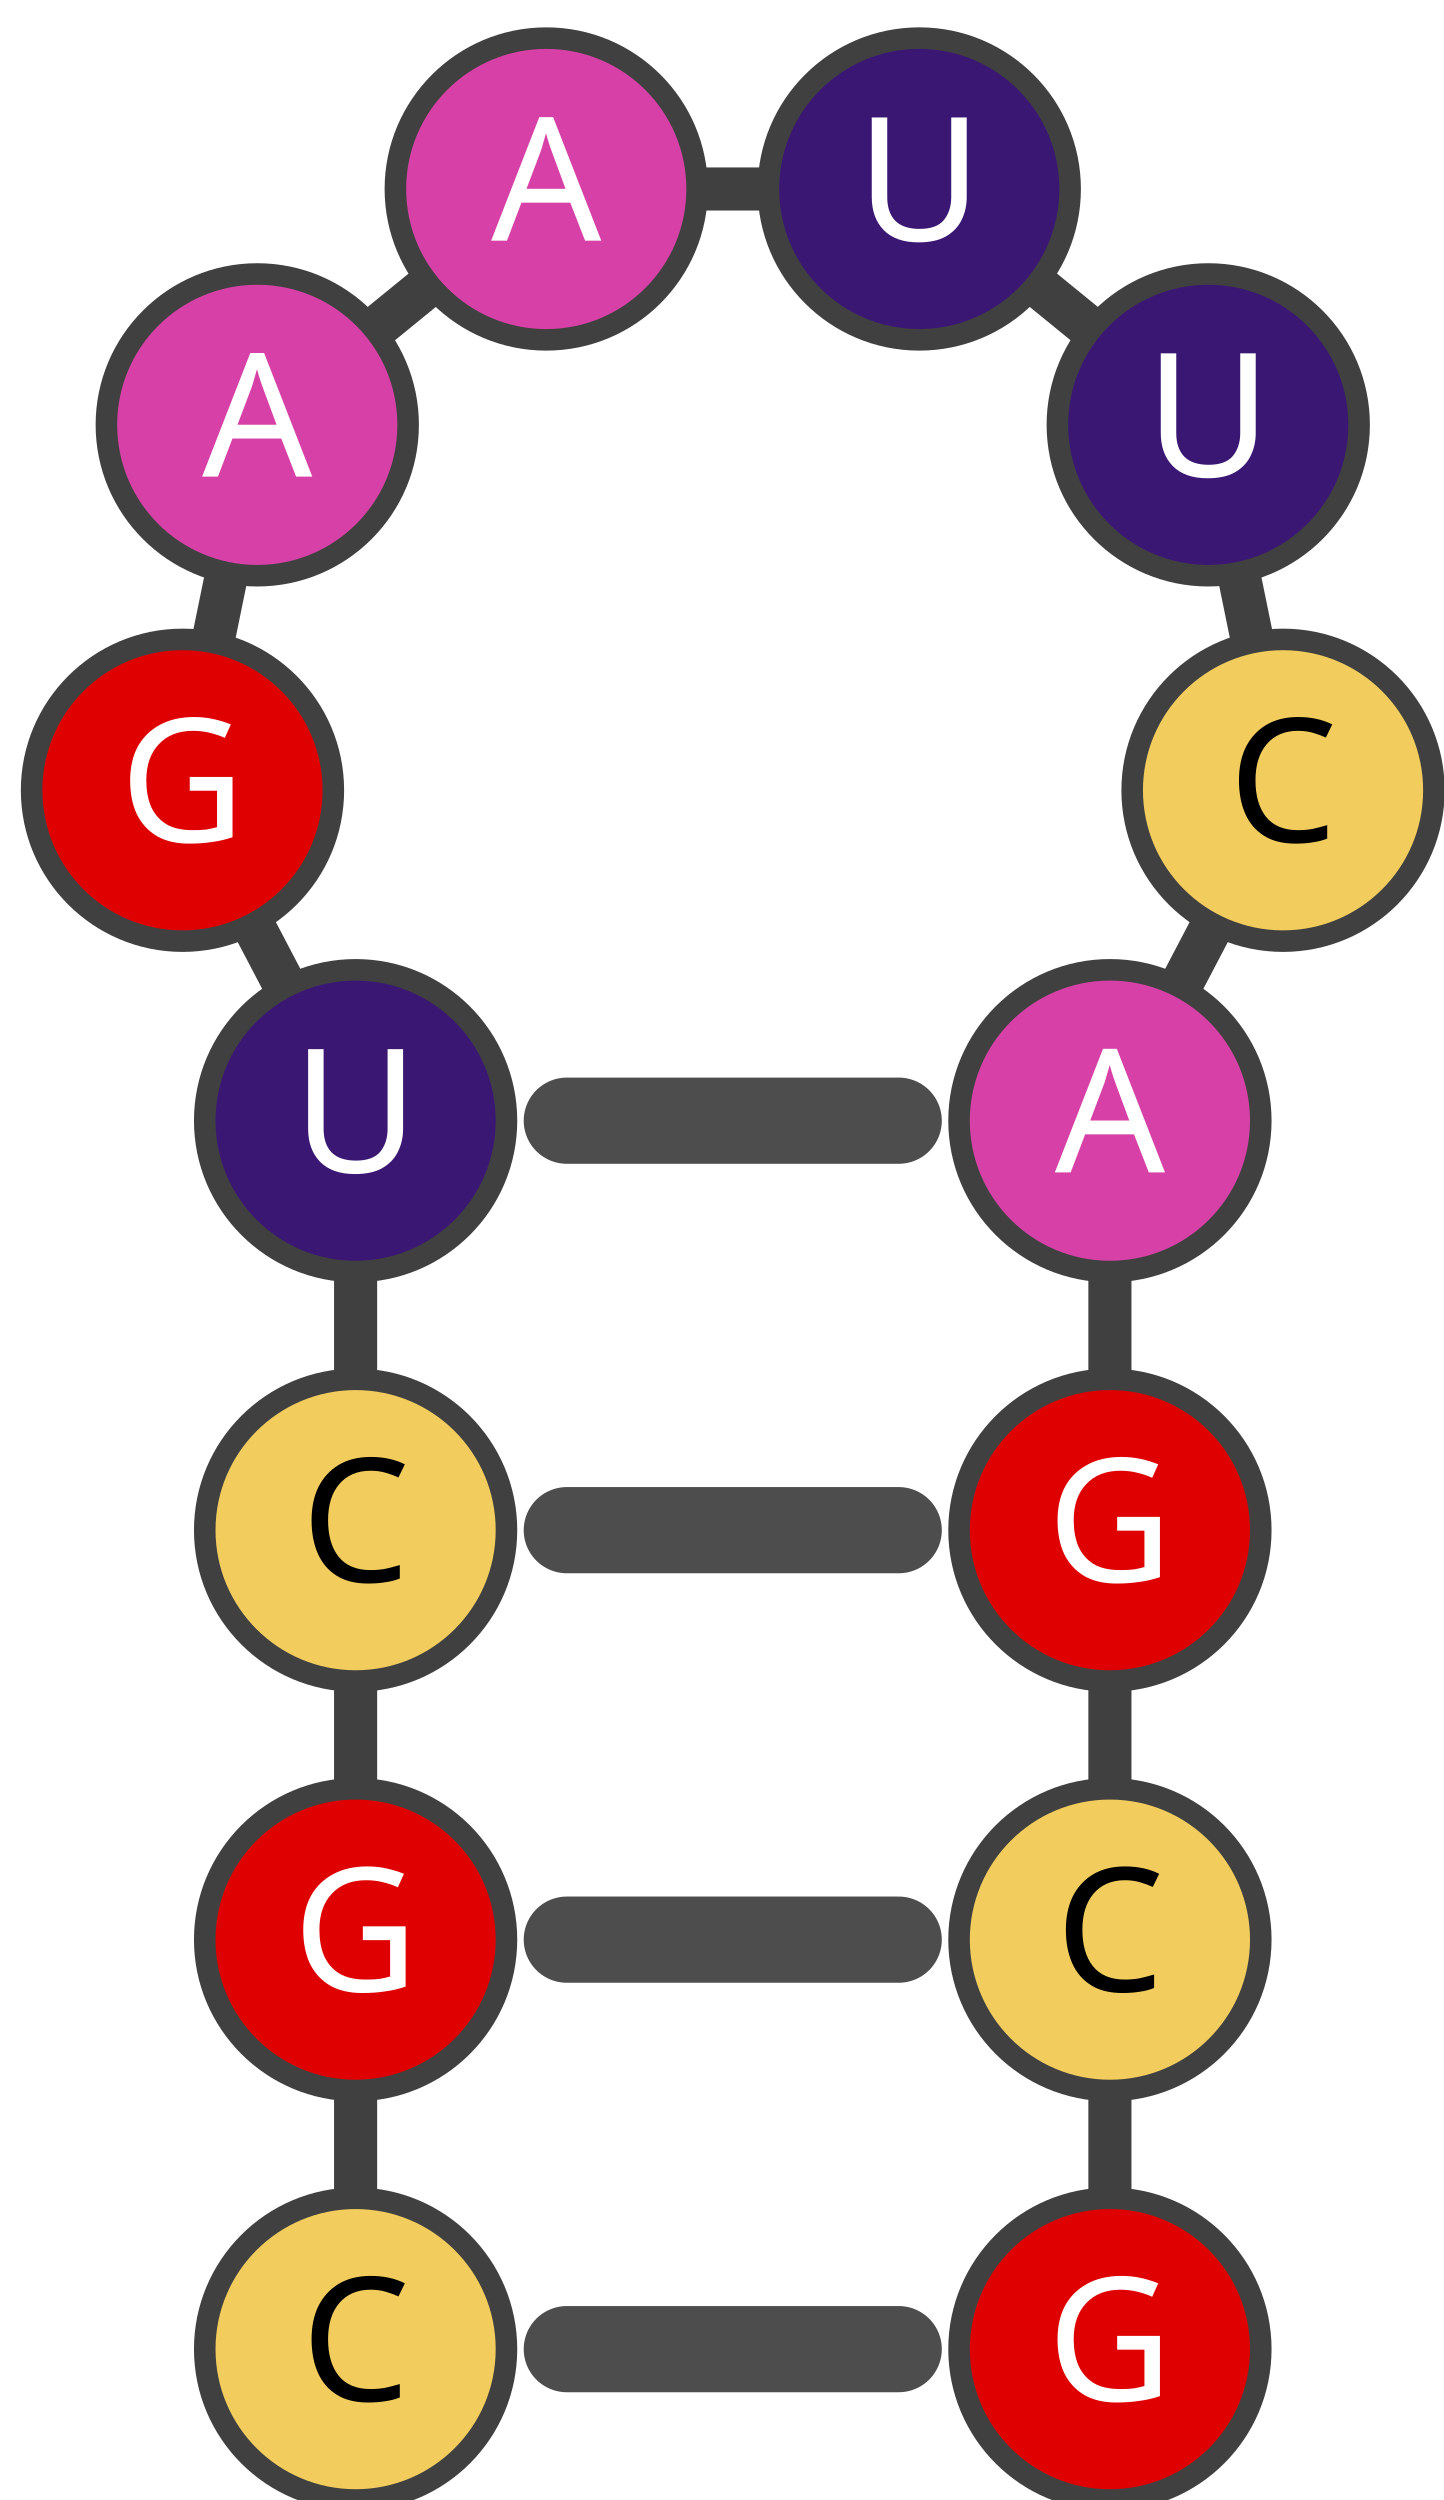
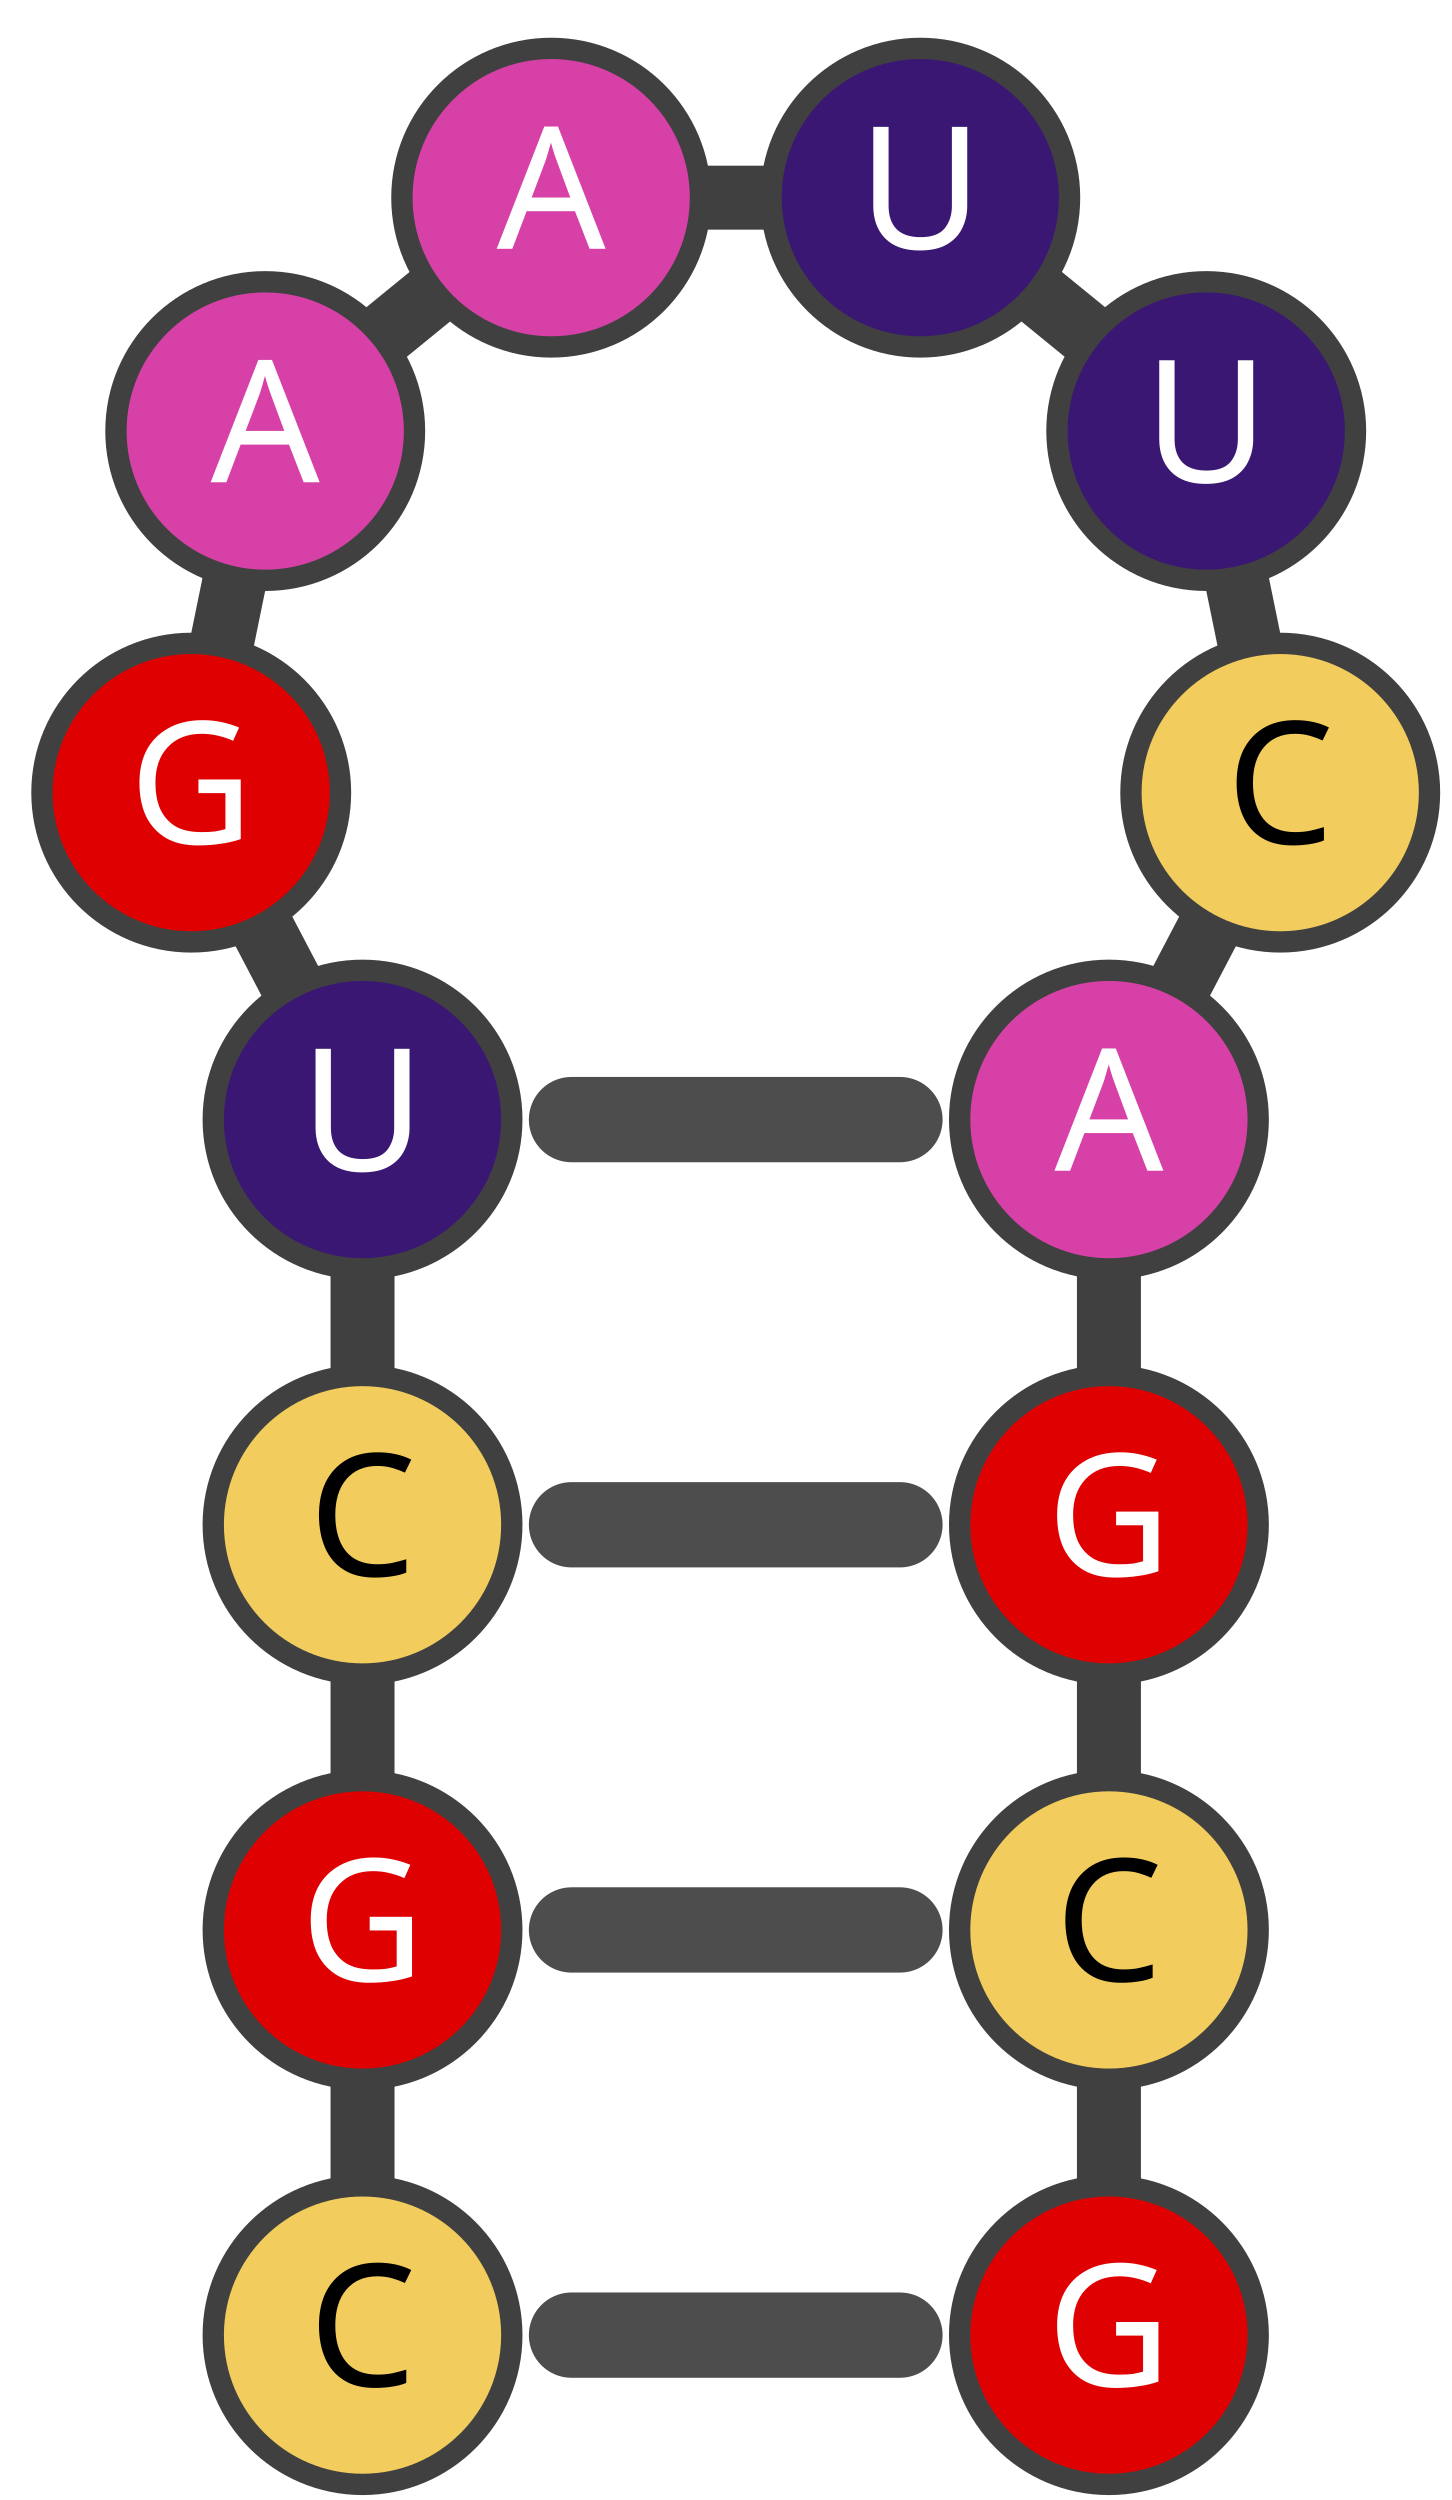
- <svg xmlns="http://www.w3.org/2000/svg" viewBox="0 0 67 116">
-   <path d="M26.3,90.0l15.4,0.0" style="fill:none;stroke:rgb(77, 77, 77);stroke-width:4.0;stroke-linecap:round;" />
-   <path d="M26.3,71.0l15.4,0.0" style="fill:none;stroke:rgb(77, 77, 77);stroke-width:4.0;stroke-linecap:round;" />
-   <path d="M26.3,52.0l15.4,0.0" style="fill:none;stroke:rgb(77, 77, 77);stroke-width:4.0;stroke-linecap:round;" />
-   <path d="M26.3,109.0l15.4,0.0" style="fill:none;stroke:rgb(77, 77, 77);stroke-width:4.0;stroke-linecap:round;" />
-   <path d="M16.5,102.0l0.0,-5.0" style="fill:none;stroke:rgb(64, 64, 64);stroke-width:2;" />
-   <path d="M16.5,83.0l0.0,-5.0" style="fill:none;stroke:rgb(64, 64, 64);stroke-width:2;" />
-   <path d="M16.5,64.0l0.0,-5.0" style="fill:none;stroke:rgb(64, 64, 64);stroke-width:2;" />
-   <path d="M13.251,45.8l-1.535,-2.93" style="fill:none;stroke:rgb(64, 64, 64);stroke-width:2;" />
-   <path d="M9.87,29.811l0.663,-3.241" style="fill:none;stroke:rgb(64, 64, 64);stroke-width:2;" />
-   <path d="M17.36,15.287l2.563,-2.091" style="fill:none;stroke:rgb(64, 64, 64);stroke-width:2;" />
-   <path d="M32.346,8.769l3.308,0.0" style="fill:none;stroke:rgb(64, 64, 64);stroke-width:2;" />
-   <path d="M48.077,13.195l2.563,2.091" style="fill:none;stroke:rgb(64, 64, 64);stroke-width:2;" />
-   <path d="M57.466,26.571l0.663,3.241" style="fill:none;stroke:rgb(64, 64, 64);stroke-width:2;" />
-   <path d="M56.284,42.87l-1.535,2.93" style="fill:none;stroke:rgb(64, 64, 64);stroke-width:2;" />
-   <path d="M51.5,59.0l0.0,5.0" style="fill:none;stroke:rgb(64, 64, 64);stroke-width:2;" />
-   <path d="M51.5,78.0l0.0,5.0" style="fill:none;stroke:rgb(64, 64, 64);stroke-width:2;" />
-   <path d="M51.5,97.0l0.0,5.0" style="fill:none;stroke:rgb(64, 64, 64);stroke-width:2;" />
+ <svg xmlns="http://www.w3.org/2000/svg" viewBox="0 0 68.066 117.231">
+   <path d="M26.8,109.5l15.4,0.0" style="fill:none;stroke:rgb(77, 77, 77);stroke-width:4.0;stroke-linecap:round;" />
+   <path d="M26.8,90.5l15.4,0.0" style="fill:none;stroke:rgb(77, 77, 77);stroke-width:4.0;stroke-linecap:round;" />
+   <path d="M26.8,71.5l15.4,0.0" style="fill:none;stroke:rgb(77, 77, 77);stroke-width:4.0;stroke-linecap:round;" />
+   <path d="M26.8,52.5l15.4,0.0" style="fill:none;stroke:rgb(77, 77, 77);stroke-width:4.0;stroke-linecap:round;" />
+   <path d="M17.0,102.5l0.0,-5.0" style="fill:none;stroke:rgb(64, 64, 64);stroke-width:3.0;" />
+   <path d="M17.0,83.5l0.0,-5.0" style="fill:none;stroke:rgb(64, 64, 64);stroke-width:3.0;" />
+   <path d="M17.0,64.5l0.0,-5.0" style="fill:none;stroke:rgb(64, 64, 64);stroke-width:3.0;" />
+   <path d="M13.751,46.3l-1.535,-2.93" style="fill:none;stroke:rgb(64, 64, 64);stroke-width:3.0;" />
+   <path d="M10.37,30.311l0.663,-3.241" style="fill:none;stroke:rgb(64, 64, 64);stroke-width:3.0;" />
+   <path d="M17.86,15.787l2.563,-2.091" style="fill:none;stroke:rgb(64, 64, 64);stroke-width:3.0;" />
+   <path d="M32.846,9.269l3.308,0.0" style="fill:none;stroke:rgb(64, 64, 64);stroke-width:3.0;" />
+   <path d="M48.577,13.695l2.563,2.091" style="fill:none;stroke:rgb(64, 64, 64);stroke-width:3.0;" />
+   <path d="M57.966,27.071l0.663,3.241" style="fill:none;stroke:rgb(64, 64, 64);stroke-width:3.0;" />
+   <path d="M56.784,43.37l-1.535,2.93" style="fill:none;stroke:rgb(64, 64, 64);stroke-width:3.0;" />
+   <path d="M52.0,59.5l0.0,5.0" style="fill:none;stroke:rgb(64, 64, 64);stroke-width:3.0;" />
+   <path d="M52.0,78.5l0.0,5.0" style="fill:none;stroke:rgb(64, 64, 64);stroke-width:3.0;" />
+   <path d="M52.0,97.5l0.0,5.0" style="fill:none;stroke:rgb(64, 64, 64);stroke-width:3.0;" />
  <g>
-     <circle cx="16.5" cy="109.0" r="7.0" stroke="rgb(64, 64, 64)" stroke-width="1.0" fill="rgb(242, 205, 93)" />
-     <text x="16.5" y="109.0" text-anchor="middle" dy=".3em" style="fill:rgb(0, 0, 0);font-family:Futura;font-size:8;">C</text>
+     <circle cx="17.0" cy="109.5" r="7.0" stroke="rgb(64, 64, 64)" stroke-width="1.0" fill="rgb(242, 205, 93)" />
+     <text x="17.0" y="109.5" text-anchor="middle" dy=".3em" style="fill:rgb(0, 0, 0);font-family:Futura;font-size:8;">C</text>
  </g>
  <g>
-     <circle cx="16.5" cy="90.0" r="7.0" stroke="rgb(64, 64, 64)" stroke-width="1.0" fill="rgb(223, 1, 1)" />
-     <text x="16.5" y="90.0" text-anchor="middle" dy=".3em" style="fill:rgb(255, 255, 255);font-family:Futura;font-size:8;">G</text>
+     <circle cx="17.0" cy="90.5" r="7.0" stroke="rgb(64, 64, 64)" stroke-width="1.0" fill="rgb(223, 1, 1)" />
+     <text x="17.0" y="90.5" text-anchor="middle" dy=".3em" style="fill:rgb(255, 255, 255);font-family:Futura;font-size:8;">G</text>
  </g>
  <g>
-     <circle cx="16.5" cy="71.0" r="7.0" stroke="rgb(64, 64, 64)" stroke-width="1.0" fill="rgb(242, 205, 93)" />
-     <text x="16.5" y="71.0" text-anchor="middle" dy=".3em" style="fill:rgb(0, 0, 0);font-family:Futura;font-size:8;">C</text>
+     <circle cx="17.0" cy="71.5" r="7.0" stroke="rgb(64, 64, 64)" stroke-width="1.0" fill="rgb(242, 205, 93)" />
+     <text x="17.0" y="71.5" text-anchor="middle" dy=".3em" style="fill:rgb(0, 0, 0);font-family:Futura;font-size:8;">C</text>
  </g>
  <g>
-     <circle cx="16.5" cy="52.0" r="7.0" stroke="rgb(64, 64, 64)" stroke-width="1.0" fill="rgb(58, 23, 114)" />
-     <text x="16.5" y="52.0" text-anchor="middle" dy=".3em" style="fill:rgb(255, 255, 255);font-family:Futura;font-size:8;">U</text>
+     <circle cx="17.0" cy="52.5" r="7.0" stroke="rgb(64, 64, 64)" stroke-width="1.0" fill="rgb(58, 23, 114)" />
+     <text x="17.0" y="52.5" text-anchor="middle" dy=".3em" style="fill:rgb(255, 255, 255);font-family:Futura;font-size:8;">U</text>
  </g>
  <g>
-     <circle cx="8.467" cy="36.669" r="7.0" stroke="rgb(64, 64, 64)" stroke-width="1.0" fill="rgb(223, 1, 1)" />
-     <text x="8.467" y="36.669" text-anchor="middle" dy=".3em" style="fill:rgb(255, 255, 255);font-family:Futura;font-size:8;">G</text>
+     <circle cx="8.967" cy="37.169" r="7.0" stroke="rgb(64, 64, 64)" stroke-width="1.0" fill="rgb(223, 1, 1)" />
+     <text x="8.967" y="37.169" text-anchor="middle" dy=".3em" style="fill:rgb(255, 255, 255);font-family:Futura;font-size:8;">G</text>
  </g>
  <g>
-     <circle cx="11.937" cy="19.713" r="7.0" stroke="rgb(64, 64, 64)" stroke-width="1.0" fill="rgb(215, 65, 167)" />
-     <text x="11.937" y="19.713" text-anchor="middle" dy=".3em" style="fill:rgb(255, 255, 255);font-family:Futura;font-size:8;">A</text>
+     <circle cx="12.437" cy="20.213" r="7.0" stroke="rgb(64, 64, 64)" stroke-width="1.0" fill="rgb(215, 65, 167)" />
+     <text x="12.437" y="20.213" text-anchor="middle" dy=".3em" style="fill:rgb(255, 255, 255);font-family:Futura;font-size:8;">A</text>
  </g>
  <g>
-     <circle cx="25.346" cy="8.769" r="7.0" stroke="rgb(64, 64, 64)" stroke-width="1.0" fill="rgb(215, 65, 167)" />
-     <text x="25.346" y="8.769" text-anchor="middle" dy=".3em" style="fill:rgb(255, 255, 255);font-family:Futura;font-size:8;">A</text>
+     <circle cx="25.846" cy="9.269" r="7.0" stroke="rgb(64, 64, 64)" stroke-width="1.0" fill="rgb(215, 65, 167)" />
+     <text x="25.846" y="9.269" text-anchor="middle" dy=".3em" style="fill:rgb(255, 255, 255);font-family:Futura;font-size:8;">A</text>
  </g>
  <g>
-     <circle cx="42.654" cy="8.769" r="7.0" stroke="rgb(64, 64, 64)" stroke-width="1.0" fill="rgb(58, 23, 114)" />
-     <text x="42.654" y="8.769" text-anchor="middle" dy=".3em" style="fill:rgb(255, 255, 255);font-family:Futura;font-size:8;">U</text>
+     <circle cx="43.154" cy="9.269" r="7.0" stroke="rgb(64, 64, 64)" stroke-width="1.0" fill="rgb(58, 23, 114)" />
+     <text x="43.154" y="9.269" text-anchor="middle" dy=".3em" style="fill:rgb(255, 255, 255);font-family:Futura;font-size:8;">U</text>
  </g>
  <g>
-     <circle cx="56.063" cy="19.713" r="7.0" stroke="rgb(64, 64, 64)" stroke-width="1.0" fill="rgb(58, 23, 114)" />
-     <text x="56.063" y="19.713" text-anchor="middle" dy=".3em" style="fill:rgb(255, 255, 255);font-family:Futura;font-size:8;">U</text>
+     <circle cx="56.563" cy="20.213" r="7.0" stroke="rgb(64, 64, 64)" stroke-width="1.0" fill="rgb(58, 23, 114)" />
+     <text x="56.563" y="20.213" text-anchor="middle" dy=".3em" style="fill:rgb(255, 255, 255);font-family:Futura;font-size:8;">U</text>
  </g>
  <g>
-     <circle cx="59.533" cy="36.669" r="7.0" stroke="rgb(64, 64, 64)" stroke-width="1.0" fill="rgb(242, 205, 93)" />
-     <text x="59.533" y="36.669" text-anchor="middle" dy=".3em" style="fill:rgb(0, 0, 0);font-family:Futura;font-size:8;">C</text>
+     <circle cx="60.033" cy="37.169" r="7.0" stroke="rgb(64, 64, 64)" stroke-width="1.0" fill="rgb(242, 205, 93)" />
+     <text x="60.033" y="37.169" text-anchor="middle" dy=".3em" style="fill:rgb(0, 0, 0);font-family:Futura;font-size:8;">C</text>
  </g>
  <g>
-     <circle cx="51.5" cy="52.0" r="7.0" stroke="rgb(64, 64, 64)" stroke-width="1.0" fill="rgb(215, 65, 167)" />
-     <text x="51.5" y="52.0" text-anchor="middle" dy=".3em" style="fill:rgb(255, 255, 255);font-family:Futura;font-size:8;">A</text>
+     <circle cx="52.0" cy="52.5" r="7.0" stroke="rgb(64, 64, 64)" stroke-width="1.0" fill="rgb(215, 65, 167)" />
+     <text x="52.0" y="52.5" text-anchor="middle" dy=".3em" style="fill:rgb(255, 255, 255);font-family:Futura;font-size:8;">A</text>
  </g>
  <g>
-     <circle cx="51.5" cy="71.0" r="7.0" stroke="rgb(64, 64, 64)" stroke-width="1.0" fill="rgb(223, 1, 1)" />
-     <text x="51.5" y="71.0" text-anchor="middle" dy=".3em" style="fill:rgb(255, 255, 255);font-family:Futura;font-size:8;">G</text>
+     <circle cx="52.0" cy="71.5" r="7.0" stroke="rgb(64, 64, 64)" stroke-width="1.0" fill="rgb(223, 1, 1)" />
+     <text x="52.0" y="71.5" text-anchor="middle" dy=".3em" style="fill:rgb(255, 255, 255);font-family:Futura;font-size:8;">G</text>
  </g>
  <g>
-     <circle cx="51.5" cy="90.0" r="7.0" stroke="rgb(64, 64, 64)" stroke-width="1.0" fill="rgb(242, 205, 93)" />
-     <text x="51.5" y="90.0" text-anchor="middle" dy=".3em" style="fill:rgb(0, 0, 0);font-family:Futura;font-size:8;">C</text>
+     <circle cx="52.0" cy="90.5" r="7.0" stroke="rgb(64, 64, 64)" stroke-width="1.0" fill="rgb(242, 205, 93)" />
+     <text x="52.0" y="90.5" text-anchor="middle" dy=".3em" style="fill:rgb(0, 0, 0);font-family:Futura;font-size:8;">C</text>
  </g>
  <g>
-     <circle cx="51.5" cy="109.0" r="7.0" stroke="rgb(64, 64, 64)" stroke-width="1.0" fill="rgb(223, 1, 1)" />
-     <text x="51.5" y="109.0" text-anchor="middle" dy=".3em" style="fill:rgb(255, 255, 255);font-family:Futura;font-size:8;">G</text>
+     <circle cx="52.0" cy="109.5" r="7.0" stroke="rgb(64, 64, 64)" stroke-width="1.0" fill="rgb(223, 1, 1)" />
+     <text x="52.0" y="109.5" text-anchor="middle" dy=".3em" style="fill:rgb(255, 255, 255);font-family:Futura;font-size:8;">G</text>
  </g>
</svg>
